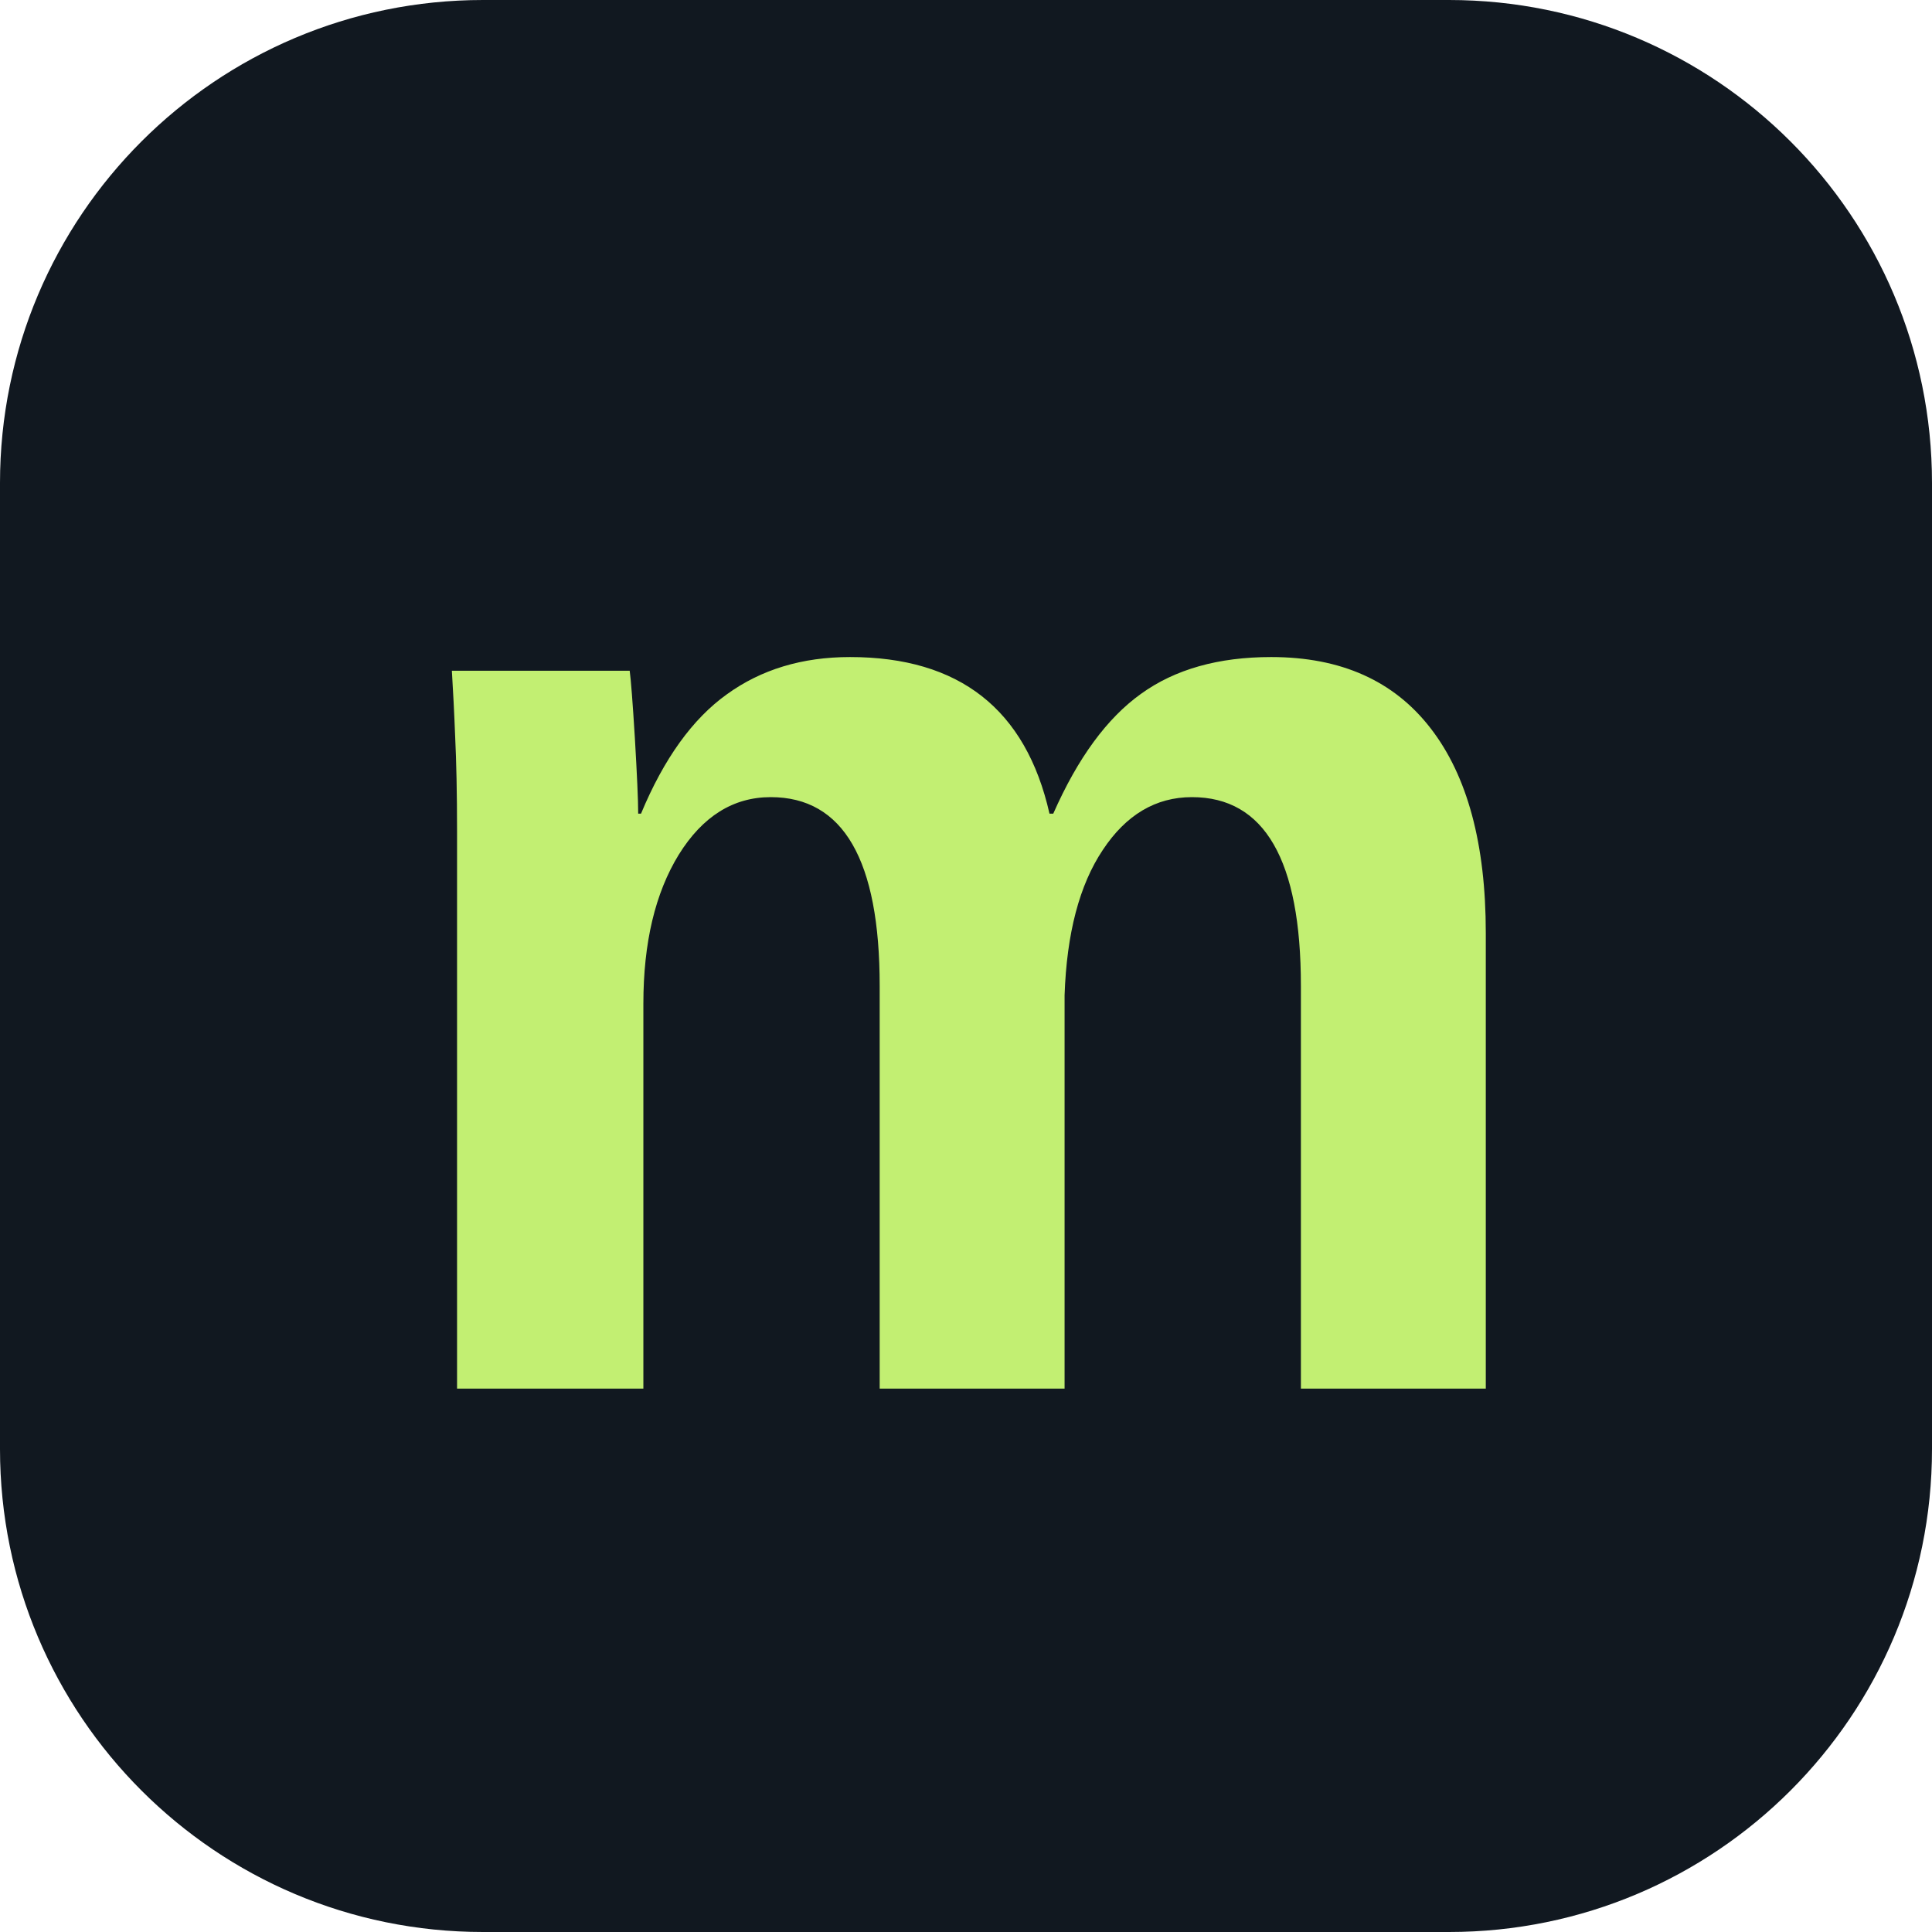
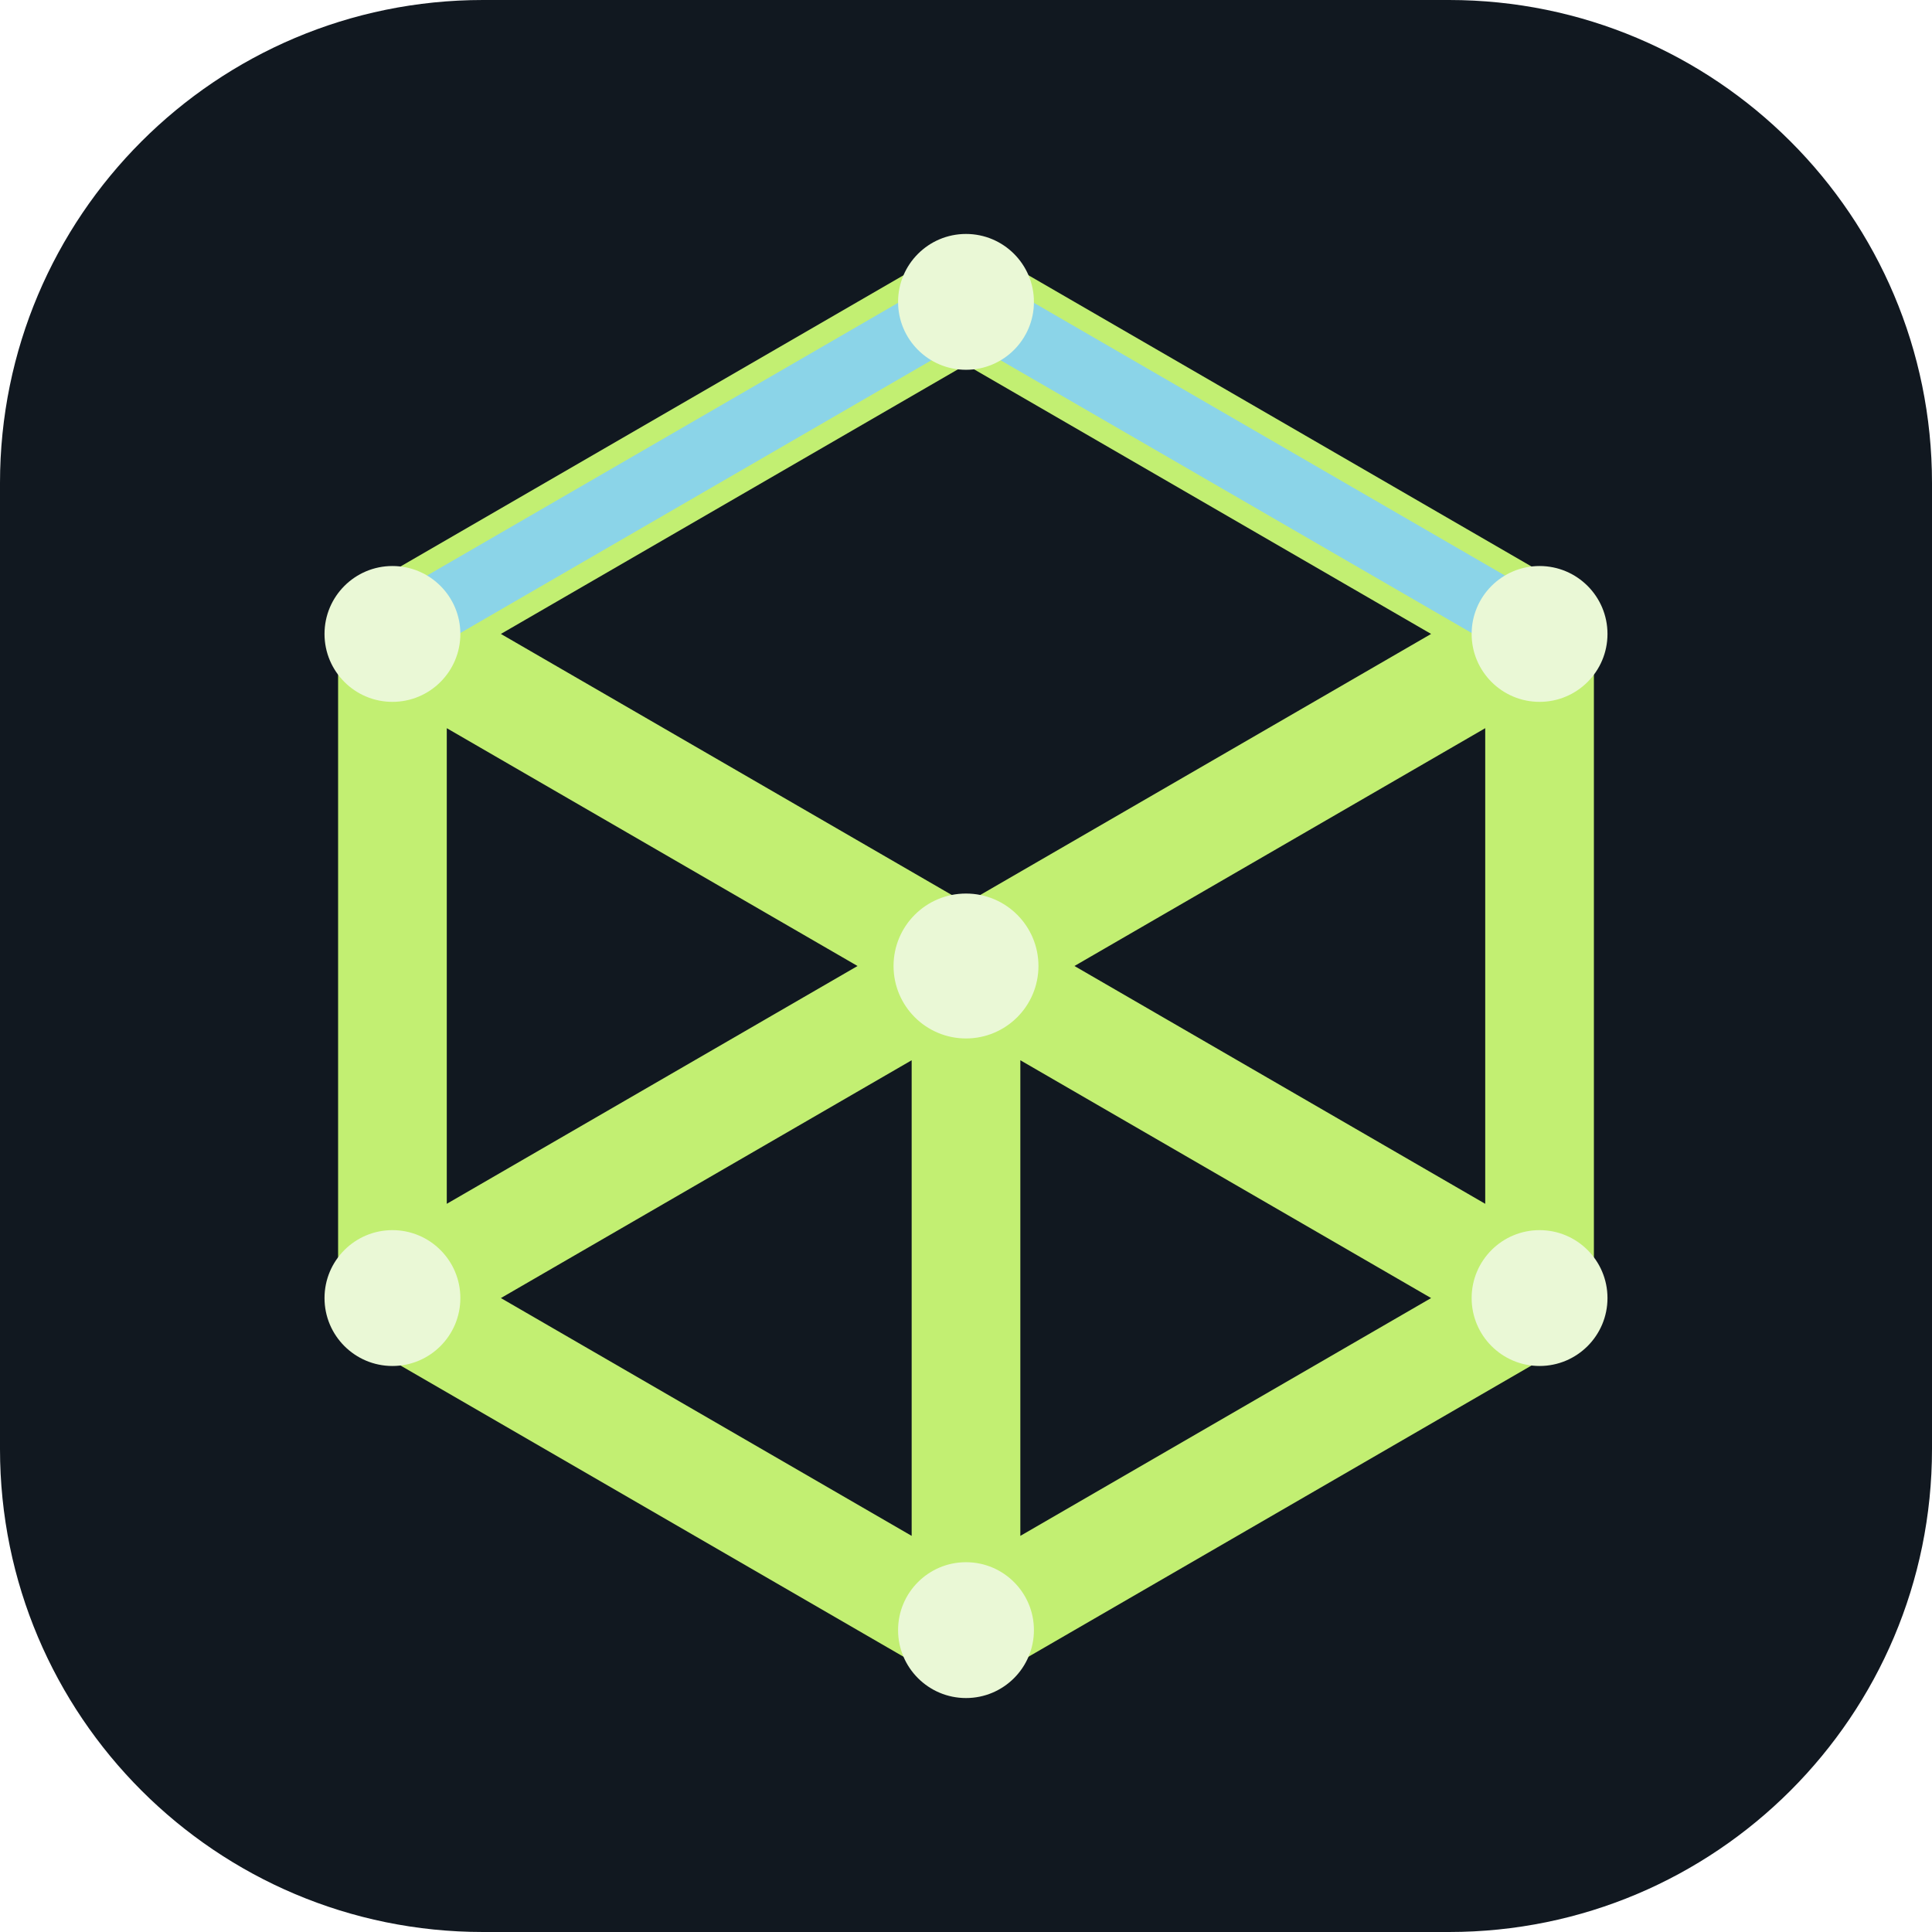
<svg xmlns="http://www.w3.org/2000/svg" viewBox="0 0 64 64">
  <rect width="64" height="64" rx="16" fill="#111820" />
-   <text x="12" y="46" font-family="Arial,sans-serif" font-size="45" font-weight="700" fill="#c2ef72">m</text>
+   <g fill="none" stroke="#c2ef72" stroke-linecap="round" stroke-linejoin="round">
+     <path d="M32 10 51 21 51 43 32 54 13 43 13 21Z M13 21l19 11 19-11M32 32v22M13 43l19-11 19 11" stroke-width="3.6" />
+     <path d="m32 10 19 11M32 10 13 21" stroke="#8bd4e8" stroke-width="2.2" />
+   </g>
+   <g fill="#eaf8d6">
+     <circle cx="32" cy="10" r="2.25" />
+     <circle cx="51" cy="21" r="2.25" />
+     <circle cx="51" cy="43" r="2.25" />
+     <circle cx="32" cy="54" r="2.25" />
+     <circle cx="13" cy="43" r="2.25" />
+     <circle cx="13" cy="21" r="2.25" />
+     <circle cx="32" cy="32" r="2.4" />
+   </g>
</svg>
